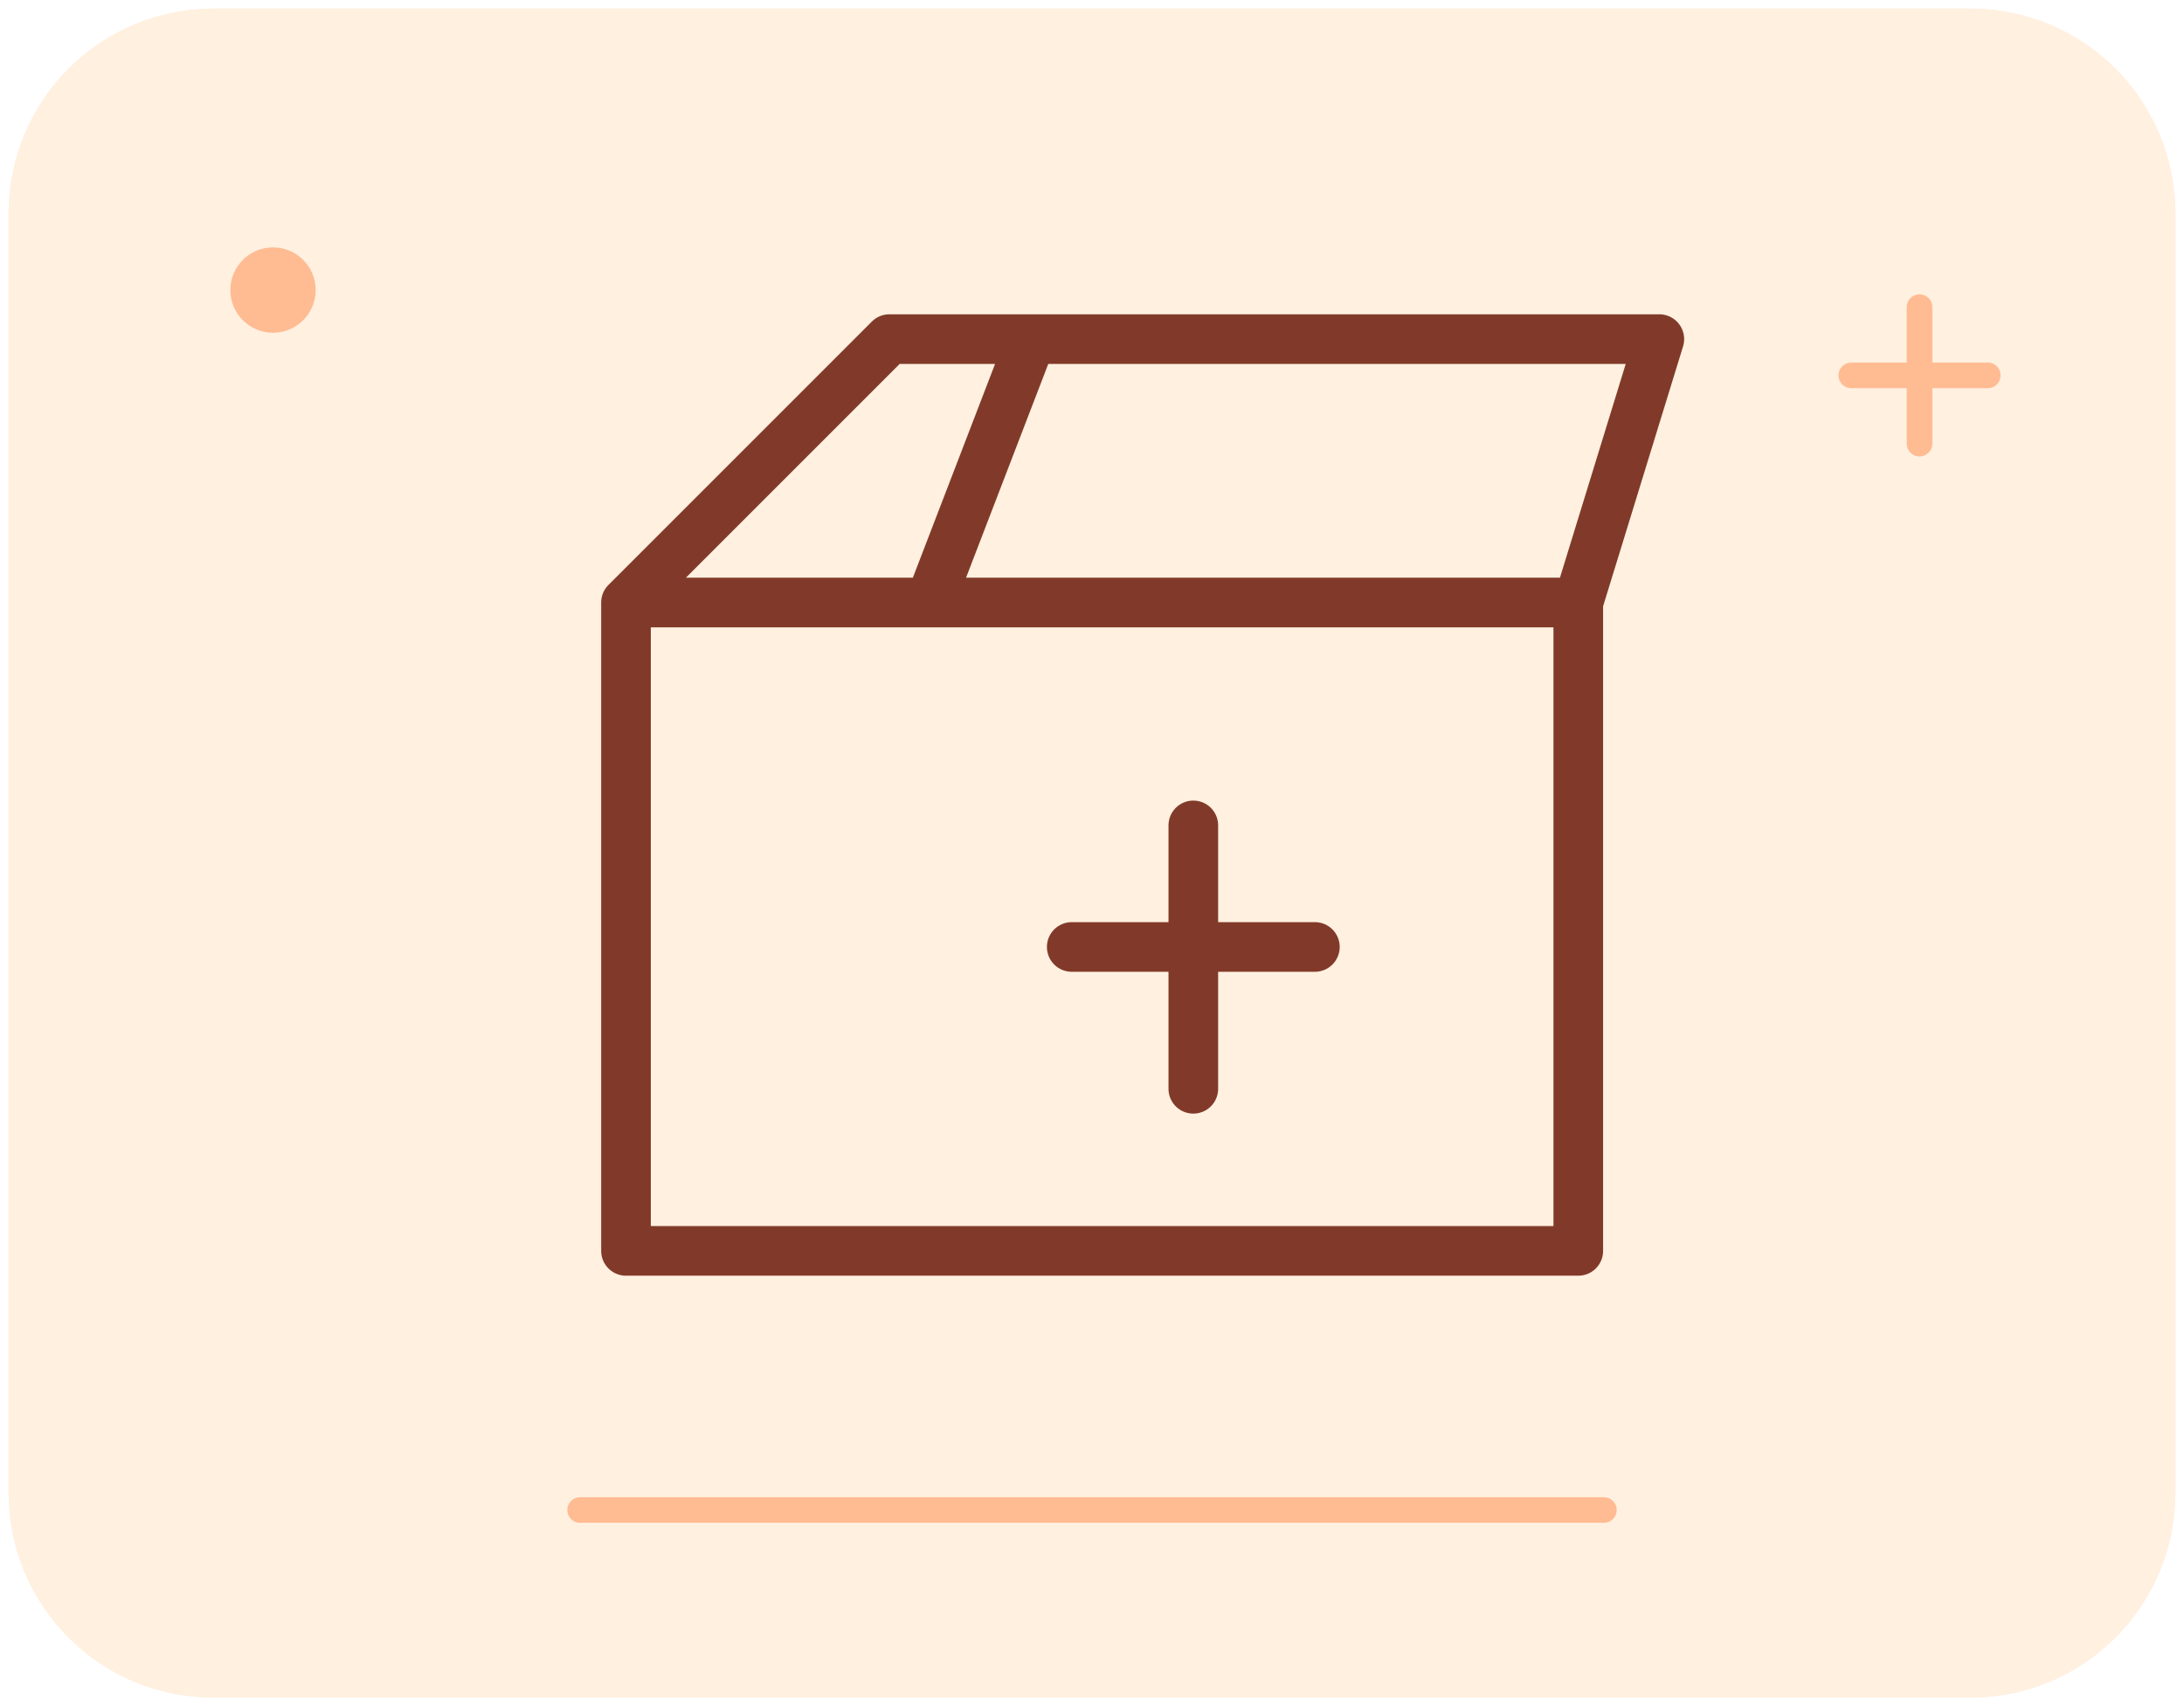
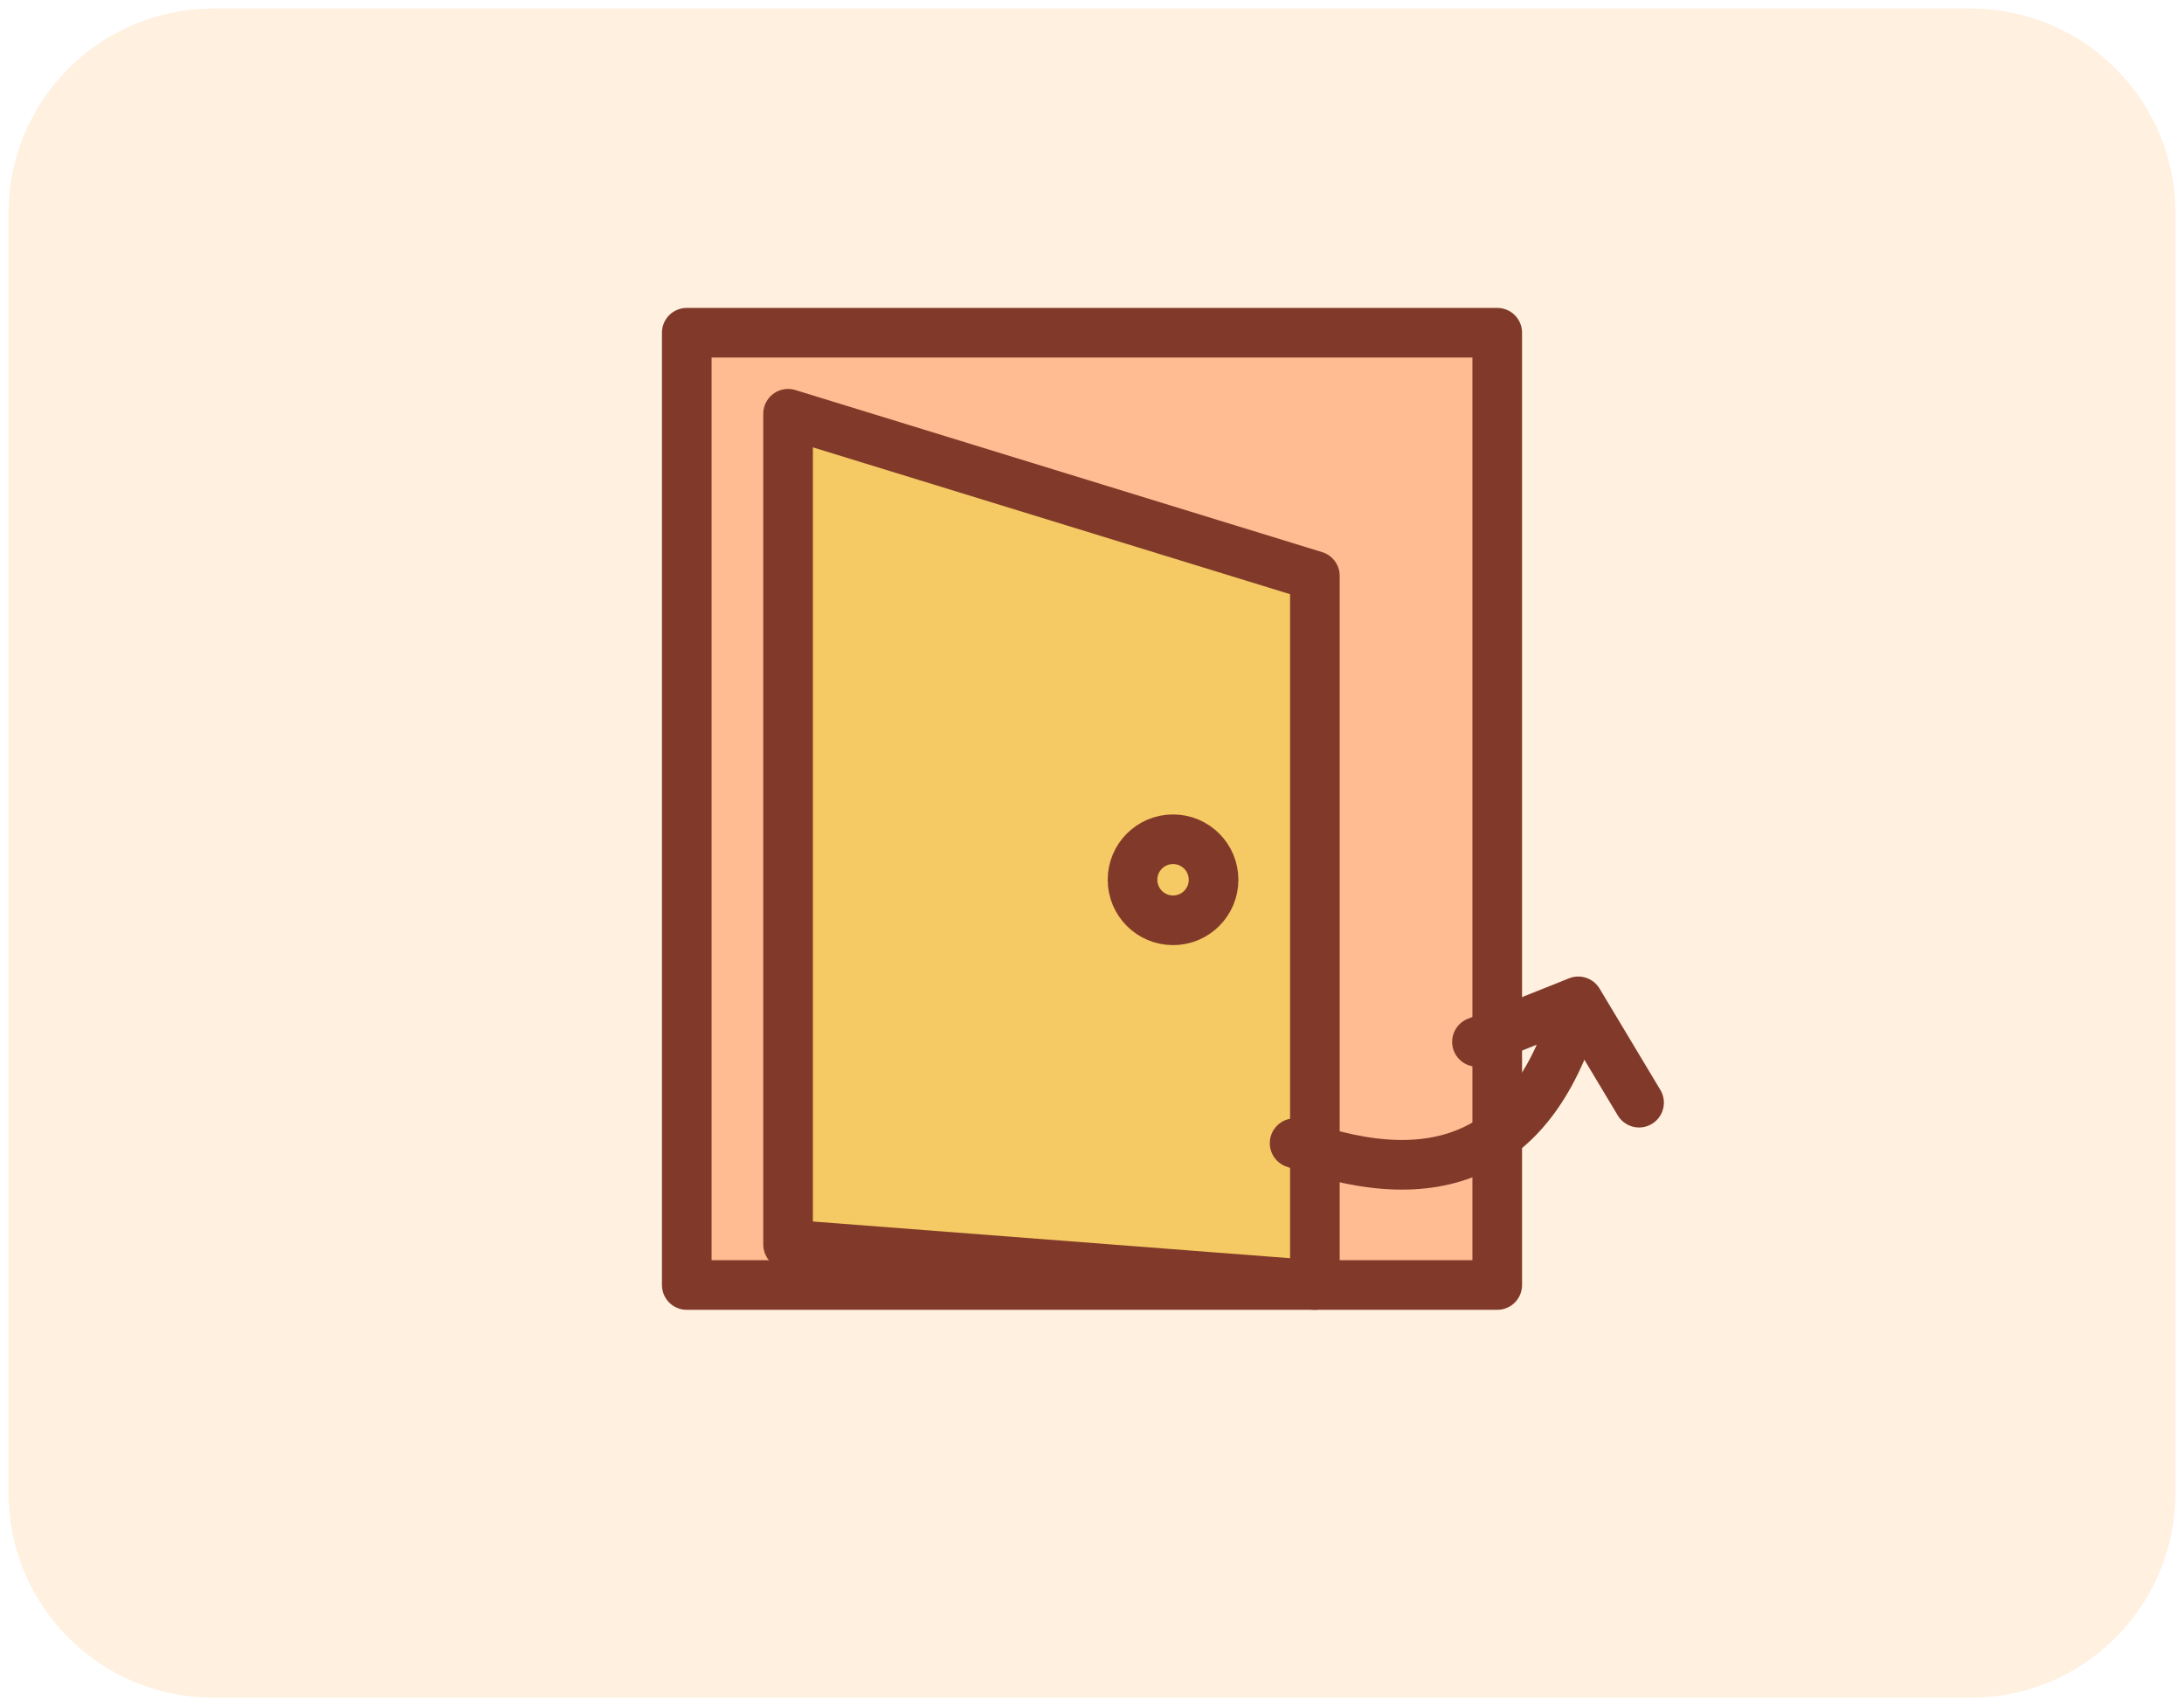
- <svg xmlns="http://www.w3.org/2000/svg" width="256" height="200" viewBox="0 0 256 200" font-family="system-ui,Noto Sans CJK SC,Microsoft YaHei,sans-serif" role="img">
+ <svg xmlns="http://www.w3.org/2000/svg" width="256" height="200" viewBox="0 0 256 200" font-family="system-ui,sans-serif" role="img">
  <rect x="1" y="1" width="254" height="198" rx="24" fill="#fff0e0" />
-   <circle cx="32" cy="34" r="5" fill="#ffbb92" />
-   <path d="M225 36v16m-8-8h16" stroke="#ffbb92" stroke-width="3" stroke-linecap="round" />
-   <g transform="translate(52 16) scale(2.375)" stroke="#813a29" stroke-width="2.45" stroke-linecap="round" stroke-linejoin="round" fill="none">
-     <path d="M9 23h47v32H9zm0 0 13-13h38l-4 13M29 10l-5 13m13 11v13m-6-7h12" fill="none" />
+   <g transform="translate(52 20) scale(2.375)" stroke="#813a29" stroke-width="2.45" stroke-linecap="round" stroke-linejoin="round" fill="none">
+     <g transform="translate(0 0) scale(1)">
+       <path d="M12 8h40v47H12z" fill="#ffbb92" />
+       <path d="M17 53V12l26 8v35z" fill="#f5ca64" />
+       <ellipse cx="36" cy="35" rx="2" ry="2" fill="#f5ca64" />
+       <path d="M42 48q11 4 14-7m-5 2 5-2 3 5" fill="none" />
+     </g>
  </g>
-   <path d="M68 177h120" stroke="#ffbb92" stroke-width="3" stroke-linecap="round" />
</svg>
